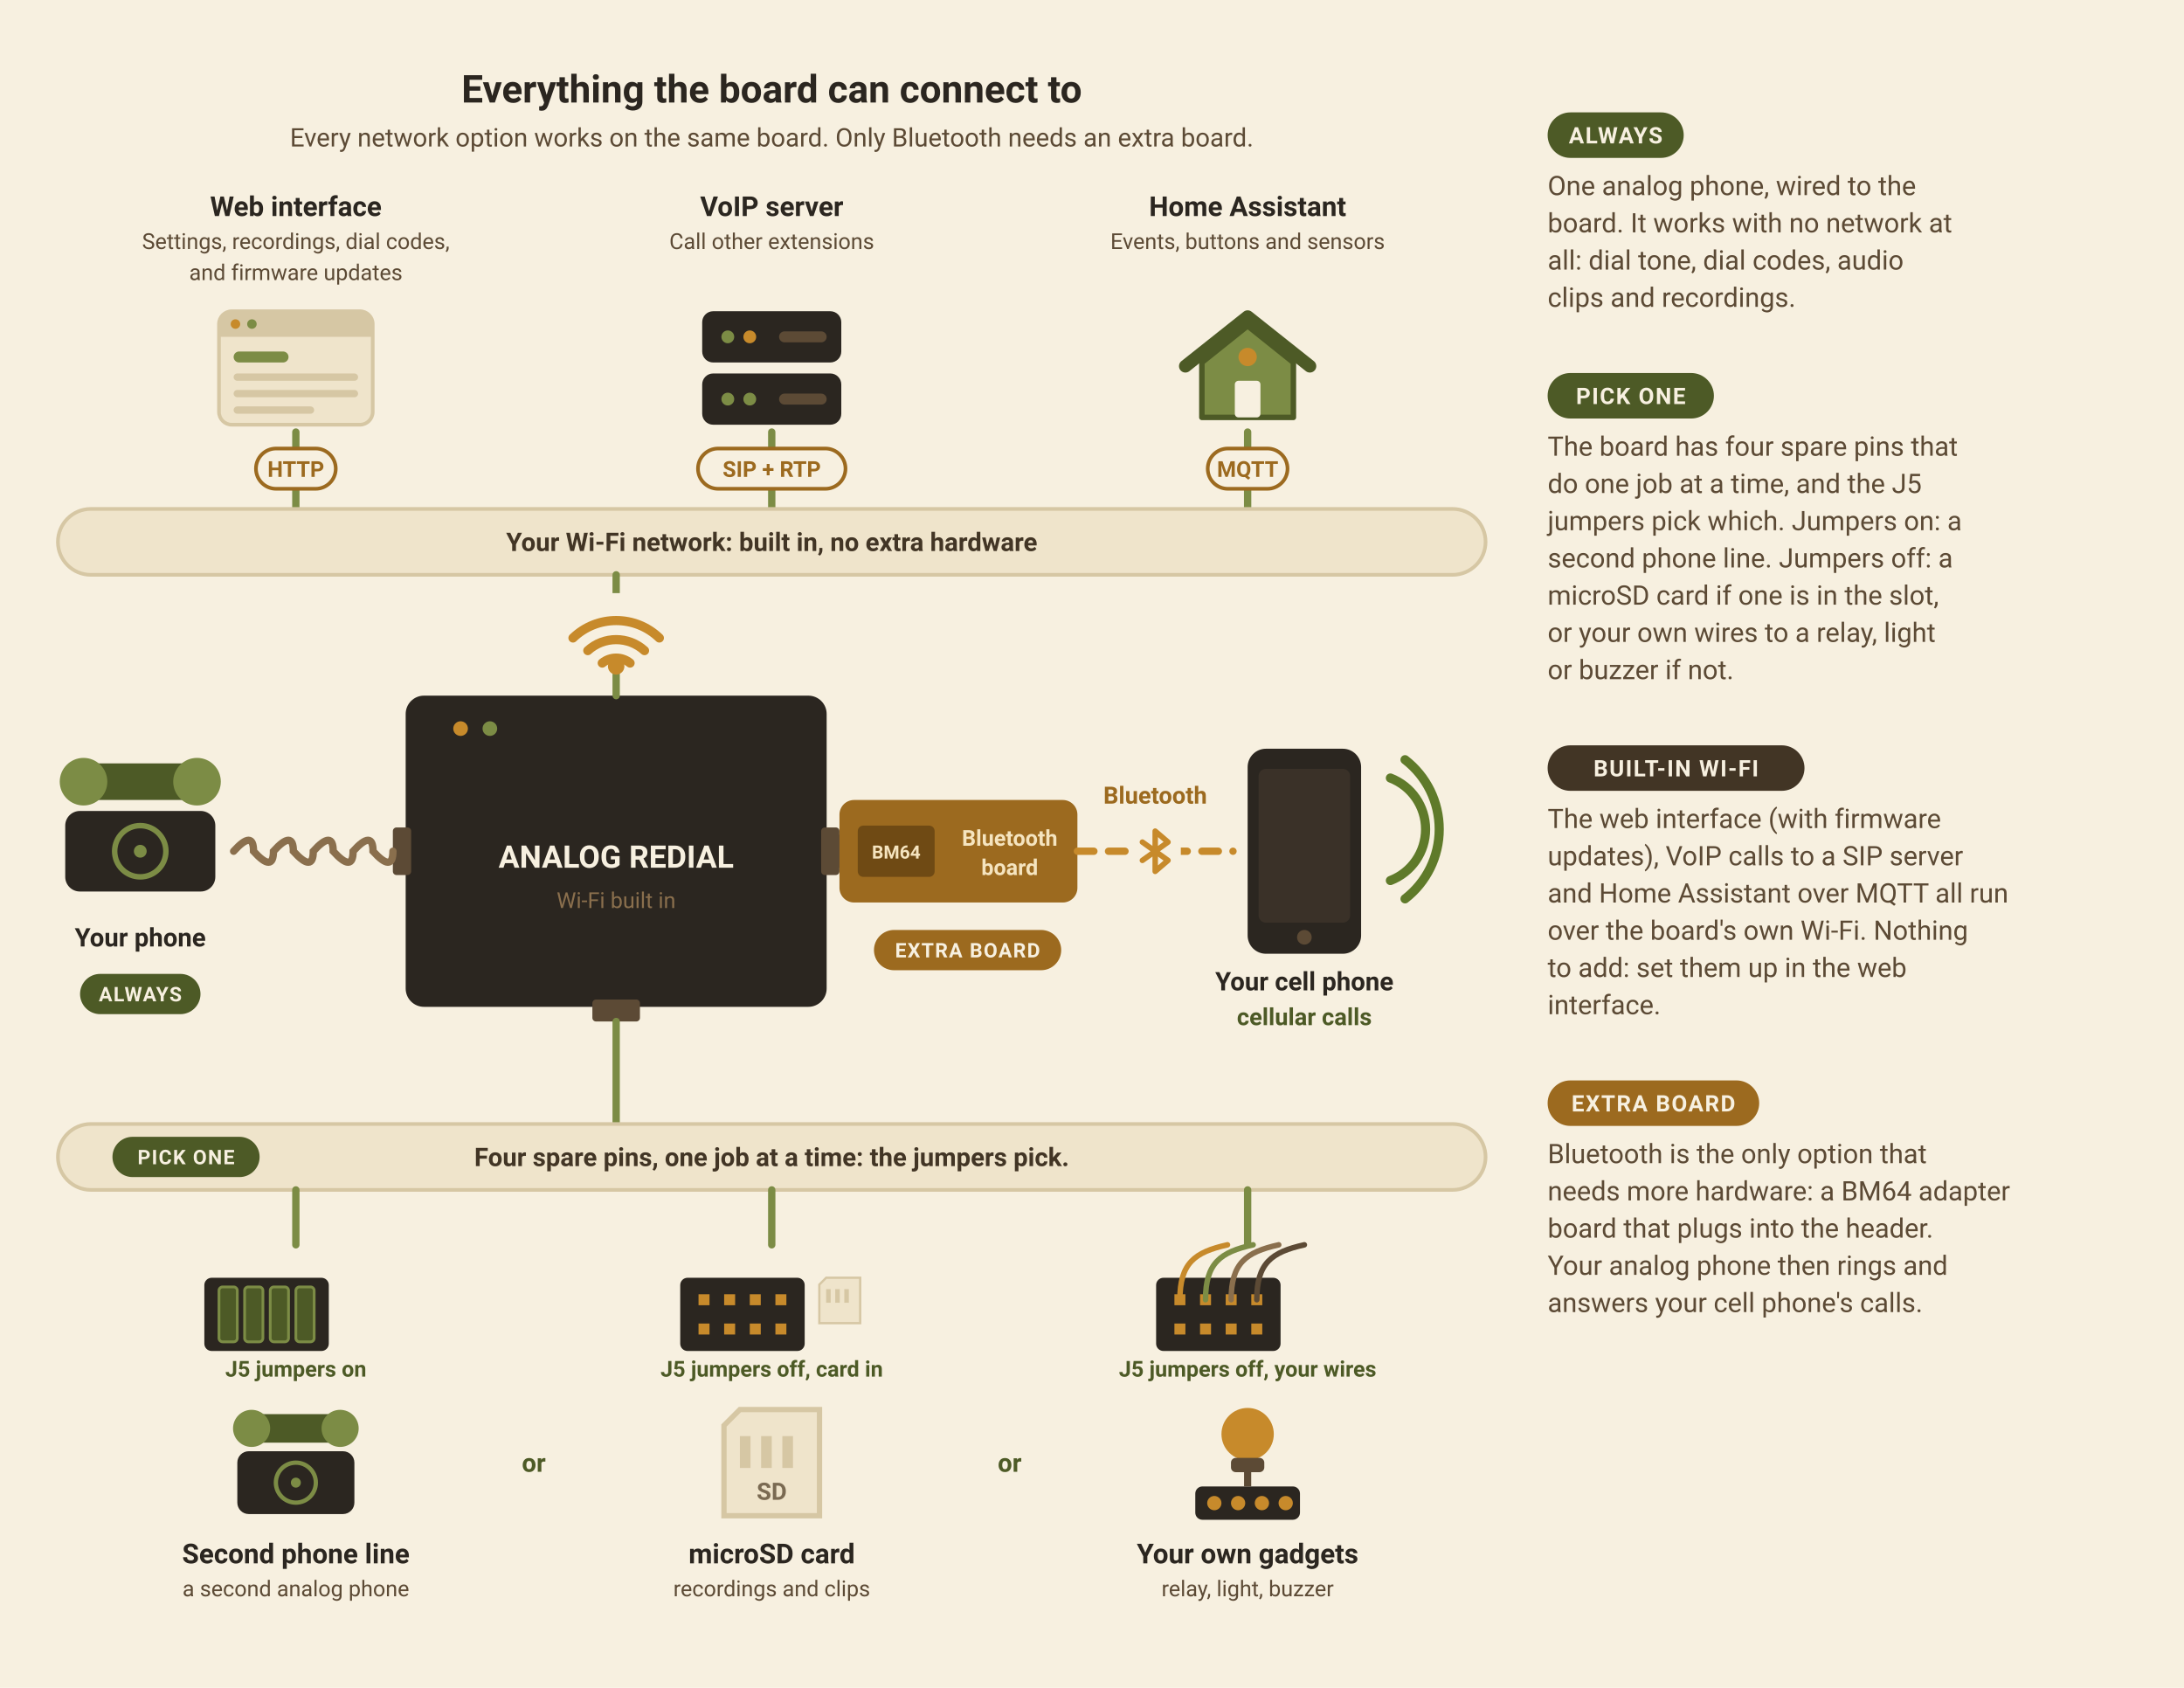
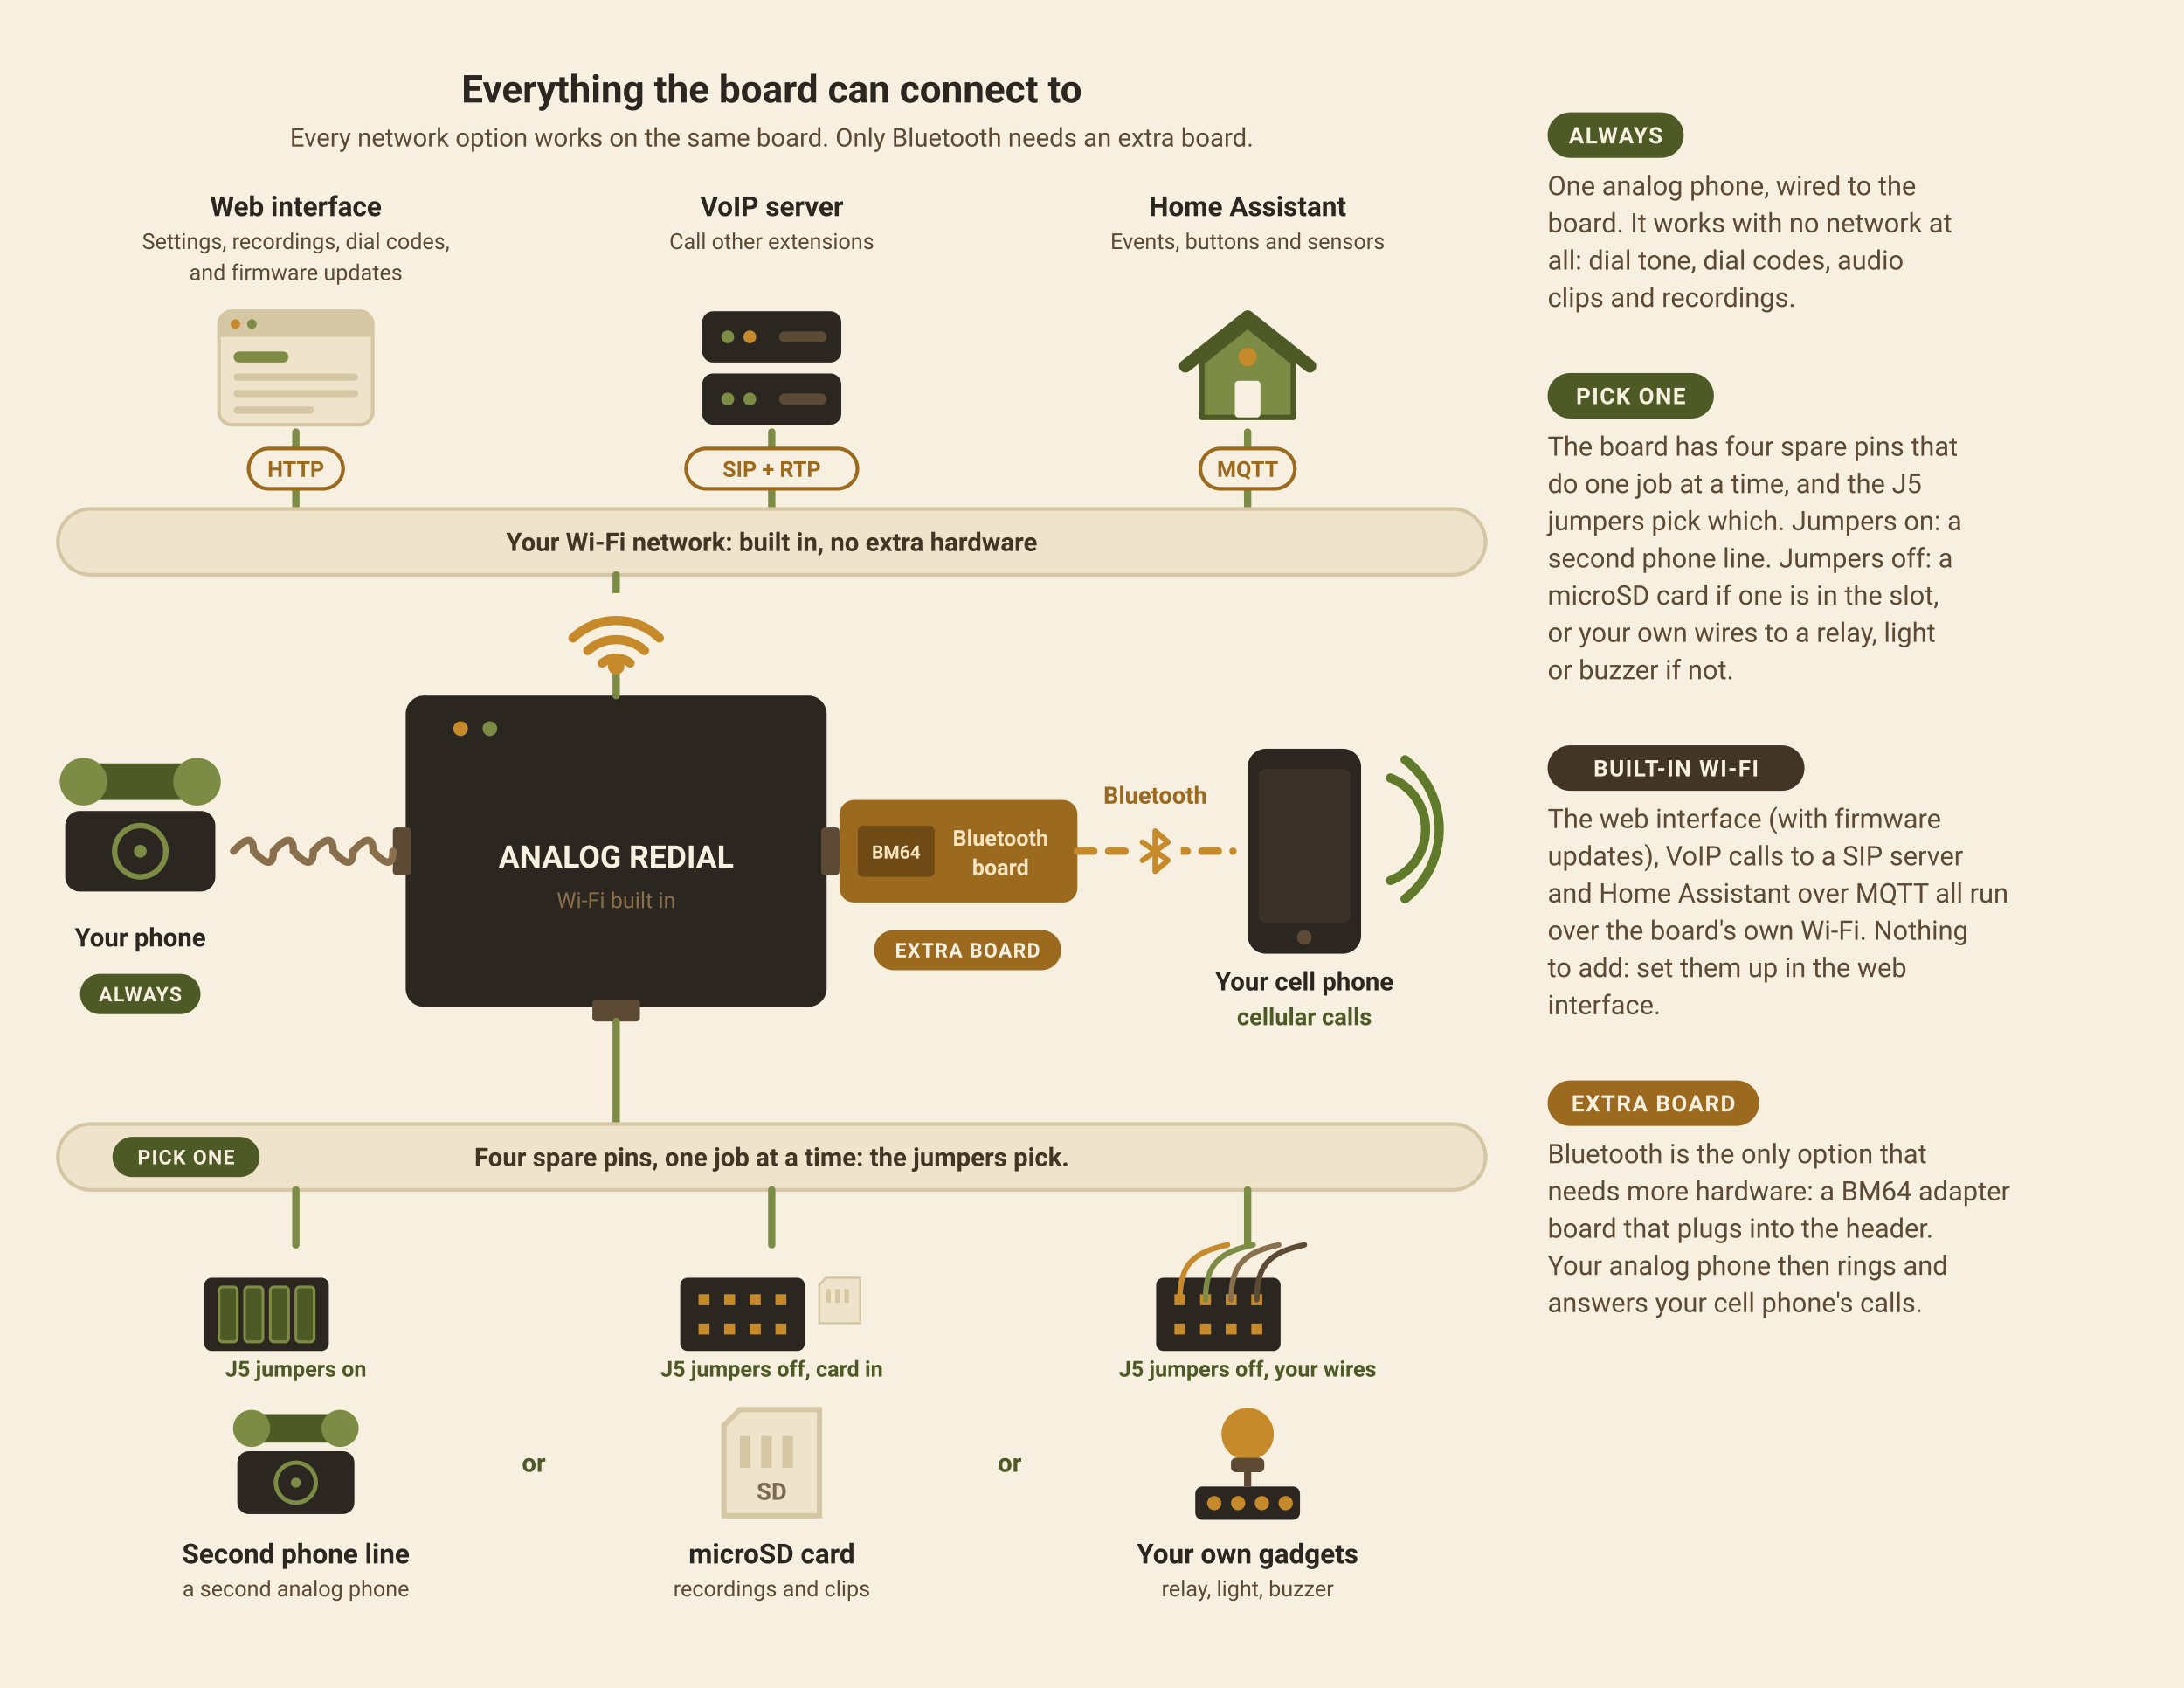
<svg xmlns="http://www.w3.org/2000/svg" viewBox="0 0 1056 816" width="1056" height="816" role="img" aria-label="Everything the Analog Redial board can connect to: one phone always, then a second line or a microSD card or your own gadgets on four spare pins, chosen with the J5 jumpers; Wi-Fi to the web interface, a VoIP server and Home Assistant; and Bluetooth through an extra adapter board">
  <rect id="background" width="1056" height="816" fill="#f7f0e0" />
  <g font-family="system-ui, -apple-system, Segoe UI, Roboto, sans-serif">
    <g id="diagram" transform="translate(28,28.335) scale(0.885)">
      <g id="title">
        <text x="390" y="24" text-anchor="middle" font-size="21" font-weight="700" fill="#2b2620">Everything the board can connect to</text>
      </g>
      <g id="subtitle">
        <text x="390" y="48" text-anchor="middle" font-size="14" font-weight="400" fill="#5c4a35">Every network option works on the same board. Only Bluetooth needs an extra board.</text>
      </g>
      <g id="label-web">
        <text x="130" y="86" text-anchor="middle" font-size="15" font-weight="600" fill="#2b2620">Web interface</text>
      </g>
      <g id="desc-web-1">
        <text x="130" y="104" text-anchor="middle" font-size="12" font-weight="400" fill="#5c4a35">Settings, recordings, dial codes,</text>
      </g>
      <g id="desc-web-2">
        <text x="130" y="121" text-anchor="middle" font-size="12" font-weight="400" fill="#5c4a35">and firmware updates</text>
      </g>
      <g id="service-web" transform="translate(88,138)">
        <rect x="0" y="0" width="84" height="62" rx="7" fill="#efe4cb" stroke="#d6c7a4" stroke-width="2" />
        <path d="M 0 14 H 84 V 7 a 7 7 0 0 0 -7 -7 H 7 a 7 7 0 0 0 -7 7 Z" fill="#d6c7a4" />
        <circle cx="9" cy="7" r="2.6" fill="#c78a2b" />
        <circle cx="18" cy="7" r="2.6" fill="#7c8c45" />
        <rect x="8" y="22" width="30" height="6" rx="3" fill="#7c8c45" />
        <rect x="8" y="34" width="68" height="4" rx="2" fill="#d6c7a4" />
        <rect x="8" y="43" width="68" height="4" rx="2" fill="#d6c7a4" />
        <rect x="8" y="52" width="44" height="4" rx="2" fill="#d6c7a4" />
      </g>
      <g id="link-web">
        <line x1="130" y1="204" x2="130" y2="246" stroke="#7c8c45" stroke-width="4" stroke-linecap="round" />
      </g>
      <g id="protocol-web">
-         <rect x="108.2" y="213" width="43.6" height="22" rx="11" fill="#f7f0e0" stroke="#9c6a1f" stroke-width="2" />
+         <rect x="104.2" y="213" width="51.6" height="22" rx="11" fill="#f7f0e0" stroke="#9c6a1f" stroke-width="2" />
        <text x="130" y="228.5" text-anchor="middle" font-size="12" font-weight="600" fill="#9c6a1f">HTTP</text>
      </g>
      <g id="label-voip">
        <text x="390" y="86" text-anchor="middle" font-size="15" font-weight="600" fill="#2b2620">VoIP server</text>
      </g>
      <g id="desc-voip-1">
        <text x="390" y="104" text-anchor="middle" font-size="12" font-weight="400" fill="#5c4a35">Call other extensions</text>
      </g>
      <g id="service-voip" transform="translate(352,138)">
        <rect x="0" y="0" width="76" height="28" rx="6" fill="#2b2620" />
        <rect x="0" y="34" width="76" height="28" rx="6" fill="#2b2620" />
        <circle cx="14" cy="14" r="3.5" fill="#7c8c45" />
        <circle cx="26" cy="14" r="3.5" fill="#c78a2b" />
        <rect x="42" y="11" width="26" height="6" rx="3" fill="#5c4a35" />
        <circle cx="14" cy="48" r="3.5" fill="#7c8c45" />
        <circle cx="26" cy="48" r="3.5" fill="#7c8c45" />
        <rect x="42" y="45" width="26" height="6" rx="3" fill="#5c4a35" />
      </g>
      <g id="link-voip">
        <line x1="390" y1="204" x2="390" y2="246" stroke="#7c8c45" stroke-width="4" stroke-linecap="round" />
      </g>
      <g id="protocol-voip">
-         <rect x="349.7" y="213" width="80.6" height="22" rx="11" fill="#f7f0e0" stroke="#9c6a1f" stroke-width="2" />
+         <rect x="343.2" y="213" width="93.6" height="22" rx="11" fill="#f7f0e0" stroke="#9c6a1f" stroke-width="2" />
        <text x="390" y="228.5" text-anchor="middle" font-size="12" font-weight="600" fill="#9c6a1f">SIP + RTP</text>
      </g>
      <g id="label-home">
        <text x="650" y="86" text-anchor="middle" font-size="15" font-weight="600" fill="#2b2620">Home Assistant</text>
      </g>
      <g id="desc-home-1">
        <text x="650" y="104" text-anchor="middle" font-size="12" font-weight="400" fill="#5c4a35">Events, buttons and sensors</text>
      </g>
      <g id="service-home" transform="translate(612,138)">
        <path d="M 4 30 L 38 3 L 72 30" fill="none" stroke="#4d5a26" stroke-width="7" stroke-linecap="round" stroke-linejoin="round" />
        <path d="M 13 28 V 58 H 63 V 28 L 38 8 Z" fill="#7c8c45" stroke="#4d5a26" stroke-width="3" stroke-linejoin="round" />
        <rect x="31" y="38" width="14" height="20" rx="2" fill="#f7f0e0" />
        <circle cx="38" cy="25" r="5" fill="#c78a2b" />
      </g>
      <g id="link-home">
        <line x1="650" y1="204" x2="650" y2="246" stroke="#7c8c45" stroke-width="4" stroke-linecap="round" />
      </g>
      <g id="protocol-home">
-         <rect x="628.2" y="213" width="43.6" height="22" rx="11" fill="#f7f0e0" stroke="#9c6a1f" stroke-width="2" />
+         <rect x="624.2" y="213" width="51.6" height="22" rx="11" fill="#f7f0e0" stroke="#9c6a1f" stroke-width="2" />
        <text x="650" y="228.5" text-anchor="middle" font-size="12" font-weight="600" fill="#9c6a1f">MQTT</text>
      </g>
      <g id="wifi-network">
        <rect x="0" y="246" width="780" height="36" rx="18" fill="#efe4cb" stroke="#d6c7a4" stroke-width="2" />
        <text x="390.0" y="269" text-anchor="middle" font-size="14" font-weight="600" fill="#423525">Your Wi-Fi network: built in, no extra hardware</text>
      </g>
      <g id="board" transform="translate(190,348)">
        <rect id="pcb" x="0" y="0" width="230" height="170" rx="10" fill="#2b2620" />
        <rect id="jack-line-1" x="-7" y="72" width="10" height="26" rx="2" fill="#5c4a35" />
        <rect id="options-connector" x="227" y="72" width="10" height="26" rx="2" fill="#5c4a35" />
        <rect id="adapter-header" x="102" y="166" width="26" height="12" rx="2" fill="#5c4a35" />
        <circle id="led-1" cx="30" cy="18" r="4" fill="#c78a2b" />
        <circle id="led-2" cx="46" cy="18" r="4" fill="#7c8c45" />
        <text x="115" y="94" text-anchor="middle" font-size="17" font-weight="600" fill="#f7f0e0">ANALOG REDIAL</text>
        <text x="115" y="116" text-anchor="middle" font-size="12" fill="#8a6f4d">Wi-Fi built in</text>
      </g>
      <g id="link-wifi">
        <line x1="305" y1="282" x2="305" y2="348" stroke="#7c8c45" stroke-width="4" stroke-linecap="round" />
      </g>
      <g id="wifi" transform="translate(275,294)">
        <rect x="-6" y="-2" width="72" height="44" rx="8" fill="#f7f0e0" />
        <path d="M 6.4 22.5 A 34 34 0 0 1 53.6 22.5" fill="none" stroke="#c78a2b" stroke-width="5" stroke-linecap="round" />
        <path d="M 14.5 29.4 A 23 23 0 0 1 45.5 29.4" fill="none" stroke="#c78a2b" stroke-width="5" stroke-linecap="round" />
        <path d="M 22.4 36.2 A 12 12 0 0 1 37.6 36.2" fill="none" stroke="#c78a2b" stroke-width="5" stroke-linecap="round" />
        <circle cx="30" cy="40" r="4.5" fill="#c78a2b" transform="translate(0,-2)" />
      </g>
      <g id="phone-line-1" transform="translate(0,379)">
        <g id="handset">
          <line x1="14" y1="16" x2="76" y2="16" stroke="#4d5a26" stroke-width="20" stroke-linecap="round" />
          <circle cx="14" cy="16" r="13" fill="#7c8c45" />
          <circle cx="76" cy="16" r="13" fill="#7c8c45" />
        </g>
        <g id="body">
          <rect x="4" y="32" width="82" height="44" rx="8" fill="#2b2620" />
          <circle cx="45" cy="54" r="14" fill="none" stroke="#7c8c45" stroke-width="3" />
          <circle cx="45" cy="54" r="3.5" fill="#7c8c45" />
        </g>
      </g>
      <g id="cord-line-1" transform="translate(96,433)">
        <path d="M 0 0 q 10.88 -12 10.88 0 q 10.88 12 10.88 0 q 10.88 -12 10.88 0 q 10.88 12 10.88 0 q 10.88 -12 10.88 0 q 10.88 12 10.88 0 q 10.88 -12 10.88 0 q 10.88 12 10.88 0" fill="none" stroke="#8a6f4d" stroke-width="4" stroke-linecap="round" />
      </g>
      <g id="label-line-1">
        <text x="45" y="485" text-anchor="middle" font-size="14" font-weight="600" fill="#2b2620">Your phone</text>
      </g>
      <g id="tag-always">
        <rect x="12.1" y="500" width="65.8" height="22" rx="11" fill="#4d5a26" />
        <text x="45" y="515" text-anchor="middle" font-size="11" font-weight="700" letter-spacing="0.6" fill="#f7f0e0">ALWAYS</text>
      </g>
      <g id="bluetooth-adapter" transform="translate(417,405)">
        <rect id="plug" x="0" y="19" width="14" height="18" rx="2" fill="#5c4a35" />
        <rect id="pcb" x="10" y="0" width="130" height="56" rx="8" fill="#9c6a1f" />
        <rect id="chip" x="20" y="14" width="42" height="28" rx="3" fill="#6f4a14" />
        <text x="41" y="32" text-anchor="middle" font-size="10" font-weight="600" fill="#f5e4bf">BM64</text>
-         <text x="103" y="25" text-anchor="middle" font-size="12" font-weight="600" fill="#f5e4bf">Bluetooth</text>
-         <text x="103" y="41" text-anchor="middle" font-size="12" font-weight="600" fill="#f5e4bf">board</text>
+         <text x="98" y="25" text-anchor="middle" font-size="12" font-weight="600" fill="#f5e4bf">Bluetooth</text>
+         <text x="98" y="41" text-anchor="middle" font-size="12" font-weight="600" fill="#f5e4bf">board</text>
      </g>
      <g id="tag-extra-board">
        <rect x="445.85" y="476" width="102.3" height="22" rx="11" fill="#9c6a1f" />
        <text x="497" y="491" text-anchor="middle" font-size="11" font-weight="700" letter-spacing="0.6" fill="#f7f0e0">EXTRA BOARD</text>
      </g>
      <g id="link-bluetooth">
        <line x1="557" y1="433" x2="642" y2="433" stroke="#c78a2b" stroke-width="4" stroke-linecap="round" stroke-dasharray="9 8" />
      </g>
      <g id="bluetooth-symbol" transform="translate(591.5,421)">
        <rect x="-6" y="-4" width="28" height="32" rx="6" fill="#f7f0e0" />
        <path d="M 1 7 L 15 17 L 8 23 L 8 1 L 15 7 L 1 17" fill="none" stroke="#c78a2b" stroke-width="3" stroke-linecap="round" stroke-linejoin="round" />
      </g>
      <g id="label-bluetooth">
        <text x="599.5" y="407" text-anchor="middle" font-size="13" font-weight="600" fill="#9c6a1f">Bluetooth</text>
      </g>
      <g id="cell-phone" transform="translate(650,377)">
        <rect x="0" y="0" width="62" height="112" rx="10" fill="#2b2620" />
        <rect x="6" y="11" width="50" height="84" rx="4" fill="#3a3128" />
        <circle cx="31" cy="103" r="4" fill="#5c4a35" />
      </g>
      <g id="cellular" transform="translate(728,393)">
        <path d="M 0 56 A 30 30 0 0 0 0 0" fill="none" stroke="#5f7a2a" stroke-width="5" stroke-linecap="round" />
        <path d="M 8 66 A 48 48 0 0 0 8 -10" fill="none" stroke="#5f7a2a" stroke-width="5" stroke-linecap="round" transform="translate(0,0)" />
      </g>
      <g id="label-cell-phone">
        <text x="681" y="509" text-anchor="middle" font-size="14" font-weight="600" fill="#2b2620">Your cell phone</text>
      </g>
      <g id="label-cellular">
        <text x="681" y="528" text-anchor="middle" font-size="13" font-weight="600" fill="#4d5a26">cellular calls</text>
      </g>
      <g id="link-options">
        <line x1="305" y1="526" x2="305" y2="582" stroke="#7c8c45" stroke-width="4" stroke-linecap="round" />
      </g>
      <g id="options-bar">
        <rect x="0" y="582" width="780" height="36" rx="18" fill="#efe4cb" stroke="#d6c7a4" stroke-width="2" />
        <text x="390.0" y="605" text-anchor="middle" font-size="14" font-weight="600" fill="#423525">Four spare pins, one job at a time: the jumpers pick.</text>
      </g>
      <g id="tag-pick-one">
        <rect x="29.8" y="589" width="80.4" height="22" rx="11" fill="#4d5a26" />
        <text x="70" y="604" text-anchor="middle" font-size="11" font-weight="700" letter-spacing="0.6" fill="#f7f0e0">PICK ONE</text>
      </g>
      <g id="link-line-2">
        <line x1="130" y1="618" x2="130" y2="648" stroke="#7c8c45" stroke-width="4" stroke-linecap="round" />
      </g>
      <g id="j5-line-2" transform="translate(80,644)">
        <rect id="header" x="0" y="22" width="68" height="40" rx="4" fill="#2b2620" />
        <rect x="10" y="31" width="6" height="6" fill="#c78a2b" />
        <rect x="10" y="47" width="6" height="6" fill="#c78a2b" />
        <rect x="24" y="31" width="6" height="6" fill="#c78a2b" />
        <rect x="24" y="47" width="6" height="6" fill="#c78a2b" />
        <rect x="38" y="31" width="6" height="6" fill="#c78a2b" />
        <rect x="38" y="47" width="6" height="6" fill="#c78a2b" />
        <rect x="52" y="31" width="6" height="6" fill="#c78a2b" />
        <rect x="52" y="47" width="6" height="6" fill="#c78a2b" />
        <rect x="8" y="27" width="10" height="30" rx="2" fill="#4d5a26" stroke="#7c8c45" stroke-width="1.5" />
        <rect x="22" y="27" width="10" height="30" rx="2" fill="#4d5a26" stroke="#7c8c45" stroke-width="1.5" />
        <rect x="36" y="27" width="10" height="30" rx="2" fill="#4d5a26" stroke="#7c8c45" stroke-width="1.5" />
        <rect x="50" y="27" width="10" height="30" rx="2" fill="#4d5a26" stroke="#7c8c45" stroke-width="1.5" />
      </g>
      <g id="j5-caption-line-2">
        <text x="130" y="720" text-anchor="middle" font-size="12" font-weight="700" fill="#4d5a26">J5 jumpers on</text>
      </g>
      <g id="option-line-2" transform="translate(94.9,735.8)">
        <g transform="scale(0.78)">
          <g id="handset">
            <line x1="14" y1="16" x2="76" y2="16" stroke="#4d5a26" stroke-width="20" stroke-linecap="round" />
            <circle cx="14" cy="16" r="13" fill="#7c8c45" />
            <circle cx="76" cy="16" r="13" fill="#7c8c45" />
          </g>
          <g id="body">
            <rect x="4" y="32" width="82" height="44" rx="8" fill="#2b2620" />
            <circle cx="45" cy="54" r="14" fill="none" stroke="#7c8c45" stroke-width="3" />
            <circle cx="45" cy="54" r="3.5" fill="#7c8c45" />
          </g>
        </g>
      </g>
      <g id="label-line-2">
        <text x="130" y="822" text-anchor="middle" font-size="15" font-weight="600" fill="#2b2620">Second phone line</text>
      </g>
      <g id="desc-line-2">
        <text x="130" y="840" text-anchor="middle" font-size="12" font-weight="400" fill="#5c4a35">a second analog phone</text>
      </g>
      <g id="link-microsd">
        <line x1="390" y1="618" x2="390" y2="648" stroke="#7c8c45" stroke-width="4" stroke-linecap="round" />
      </g>
      <g id="j5-microsd" transform="translate(340,644)">
        <rect id="header" x="0" y="22" width="68" height="40" rx="4" fill="#2b2620" />
        <rect x="10" y="31" width="6" height="6" fill="#c78a2b" />
        <rect x="10" y="47" width="6" height="6" fill="#c78a2b" />
        <rect x="24" y="31" width="6" height="6" fill="#c78a2b" />
        <rect x="24" y="47" width="6" height="6" fill="#c78a2b" />
        <rect x="38" y="31" width="6" height="6" fill="#c78a2b" />
        <rect x="38" y="47" width="6" height="6" fill="#c78a2b" />
        <rect x="52" y="31" width="6" height="6" fill="#c78a2b" />
        <rect x="52" y="47" width="6" height="6" fill="#c78a2b" />
        <g transform="translate(76,22) scale(0.62)">
          <path d="M 6 0 H 36 V 40 H 0 V 6 Z" fill="#efe4cb" stroke="#d6c7a4" stroke-width="2" />
          <rect x="6" y="10" width="4" height="12" fill="#d6c7a4" />
          <rect x="14" y="10" width="4" height="12" fill="#d6c7a4" />
          <rect x="22" y="10" width="4" height="12" fill="#d6c7a4" />
        </g>
      </g>
      <g id="j5-caption-microsd">
        <text x="390" y="720" text-anchor="middle" font-size="12" font-weight="700" fill="#4d5a26">J5 jumpers off, card in</text>
      </g>
      <g id="option-microsd" transform="translate(363.9,738)">
        <g transform="scale(1.45)">
          <path d="M 6 0 H 36 V 40 H 0 V 6 Z" fill="#efe4cb" stroke="#d6c7a4" stroke-width="2" />
          <rect x="6" y="10" width="4" height="12" fill="#d6c7a4" />
          <rect x="14" y="10" width="4" height="12" fill="#d6c7a4" />
          <rect x="22" y="10" width="4" height="12" fill="#d6c7a4" />
          <text x="18" y="34" text-anchor="middle" font-size="9" font-weight="600" fill="#7a6a52">SD</text>
        </g>
      </g>
      <g id="label-microsd">
        <text x="390" y="822" text-anchor="middle" font-size="15" font-weight="600" fill="#2b2620">microSD card</text>
      </g>
      <g id="desc-microsd">
        <text x="390" y="840" text-anchor="middle" font-size="12" font-weight="400" fill="#5c4a35">recordings and clips</text>
      </g>
      <g id="link-pins">
        <line x1="650" y1="618" x2="650" y2="648" stroke="#7c8c45" stroke-width="4" stroke-linecap="round" />
      </g>
      <g id="j5-pins" transform="translate(600,644)">
        <rect id="header" x="0" y="22" width="68" height="40" rx="4" fill="#2b2620" />
        <rect x="10" y="31" width="6" height="6" fill="#c78a2b" />
        <rect x="10" y="47" width="6" height="6" fill="#c78a2b" />
        <rect x="24" y="31" width="6" height="6" fill="#c78a2b" />
        <rect x="24" y="47" width="6" height="6" fill="#c78a2b" />
        <rect x="38" y="31" width="6" height="6" fill="#c78a2b" />
        <rect x="38" y="47" width="6" height="6" fill="#c78a2b" />
        <rect x="52" y="31" width="6" height="6" fill="#c78a2b" />
        <rect x="52" y="47" width="6" height="6" fill="#c78a2b" />
        <path d="M 13 34 C 13 14, 21 8, 39 4" fill="none" stroke="#c78a2b" stroke-width="3" stroke-linecap="round" />
        <path d="M 27 34 C 27 14, 35 8, 53 4" fill="none" stroke="#7c8c45" stroke-width="3" stroke-linecap="round" />
        <path d="M 41 34 C 41 14, 49 8, 67 4" fill="none" stroke="#8a6f4d" stroke-width="3" stroke-linecap="round" />
        <path d="M 55 34 C 55 14, 63 8, 81 4" fill="none" stroke="#5c4a35" stroke-width="3" stroke-linecap="round" />
      </g>
      <g id="j5-caption-pins">
        <text x="650" y="720" text-anchor="middle" font-size="12" font-weight="700" fill="#4d5a26">J5 jumpers off, your wires</text>
      </g>
      <g id="option-pins" transform="translate(621.4,735.8)">
        <g transform="scale(1.3)">
          <circle id="bulb" cx="22" cy="12" r="11" fill="#c78a2b" />
          <rect id="bulb-base" x="15" y="22" width="14" height="6" rx="2" fill="#5c4a35" />
          <rect id="header" x="0" y="34" width="44" height="14" rx="3" fill="#2b2620" />
          <circle cx="8" cy="41" r="3" fill="#c78a2b" />
          <circle cx="18" cy="41" r="3" fill="#c78a2b" />
          <circle cx="28" cy="41" r="3" fill="#c78a2b" />
          <circle cx="38" cy="41" r="3" fill="#c78a2b" />
          <path d="M 22 28 V 34" stroke="#5c4a35" stroke-width="3" />
        </g>
      </g>
      <g id="label-pins">
        <text x="650" y="822" text-anchor="middle" font-size="15" font-weight="600" fill="#2b2620">Your own gadgets</text>
      </g>
      <g id="desc-pins">
        <text x="650" y="840" text-anchor="middle" font-size="12" font-weight="400" fill="#5c4a35">relay, light, buzzer</text>
      </g>
      <g id="or-1">
        <text x="260" y="772" text-anchor="middle" font-size="14" font-weight="700" fill="#4d5a26">or</text>
      </g>
      <g id="or-2">
        <text x="520" y="772" text-anchor="middle" font-size="14" font-weight="700" fill="#4d5a26">or</text>
      </g>
    </g>
    <g id="legend">
      <g id="legend-always">
        <rect x="748.3" y="54.335" width="65.8" height="22" rx="11" fill="#4d5a26" />
        <text x="781.2" y="69.335" text-anchor="middle" font-size="11" font-weight="700" letter-spacing="0.6" fill="#f7f0e0">ALWAYS</text>
        <text x="748.3" y="94.335" font-size="13" fill="#5c4a35">One analog phone, wired to the</text>
        <text x="748.3" y="112.335" font-size="13" fill="#5c4a35">board. It works with no network at</text>
        <text x="748.3" y="130.335" font-size="13" fill="#5c4a35">all: dial tone, dial codes, audio</text>
        <text x="748.3" y="148.335" font-size="13" fill="#5c4a35">clips and recordings.</text>
      </g>
      <g id="legend-pick-one">
        <rect x="748.3" y="180.335" width="80.4" height="22" rx="11" fill="#4d5a26" />
        <text x="788.5" y="195.335" text-anchor="middle" font-size="11" font-weight="700" letter-spacing="0.6" fill="#f7f0e0">PICK ONE</text>
        <text x="748.3" y="220.335" font-size="13" fill="#5c4a35">The board has four spare pins that</text>
        <text x="748.3" y="238.335" font-size="13" fill="#5c4a35">do one job at a time, and the J5</text>
        <text x="748.3" y="256.335" font-size="13" fill="#5c4a35">jumpers pick which. Jumpers on: a</text>
        <text x="748.3" y="274.335" font-size="13" fill="#5c4a35">second phone line. Jumpers off: a</text>
        <text x="748.3" y="292.335" font-size="13" fill="#5c4a35">microSD card if one is in the slot,</text>
        <text x="748.3" y="310.335" font-size="13" fill="#5c4a35">or your own wires to a relay, light</text>
        <text x="748.3" y="328.335" font-size="13" fill="#5c4a35">or buzzer if not.</text>
      </g>
      <g id="legend-built-in-wi-fi">
        <rect x="748.3" y="360.335" width="124.2" height="22" rx="11" fill="#423525" />
        <text x="810.4" y="375.335" text-anchor="middle" font-size="11" font-weight="700" letter-spacing="0.6" fill="#f7f0e0">BUILT-IN WI-FI</text>
        <text x="748.3" y="400.335" font-size="13" fill="#5c4a35">The web interface (with firmware</text>
        <text x="748.3" y="418.335" font-size="13" fill="#5c4a35">updates), VoIP calls to a SIP server</text>
        <text x="748.3" y="436.335" font-size="13" fill="#5c4a35">and Home Assistant over MQTT all run</text>
        <text x="748.3" y="454.335" font-size="13" fill="#5c4a35">over the board's own Wi-Fi. Nothing</text>
        <text x="748.3" y="472.335" font-size="13" fill="#5c4a35">to add: set them up in the web</text>
        <text x="748.3" y="490.335" font-size="13" fill="#5c4a35">interface.</text>
      </g>
      <g id="legend-extra-board">
        <rect x="748.3" y="522.335" width="102.3" height="22" rx="11" fill="#9c6a1f" />
        <text x="799.45" y="537.335" text-anchor="middle" font-size="11" font-weight="700" letter-spacing="0.6" fill="#f7f0e0">EXTRA BOARD</text>
        <text x="748.3" y="562.335" font-size="13" fill="#5c4a35">Bluetooth is the only option that</text>
        <text x="748.3" y="580.335" font-size="13" fill="#5c4a35">needs more hardware: a BM64 adapter</text>
        <text x="748.3" y="598.335" font-size="13" fill="#5c4a35">board that plugs into the header.</text>
        <text x="748.3" y="616.335" font-size="13" fill="#5c4a35">Your analog phone then rings and</text>
        <text x="748.3" y="634.335" font-size="13" fill="#5c4a35">answers your cell phone's calls.</text>
      </g>
    </g>
  </g>
</svg>
